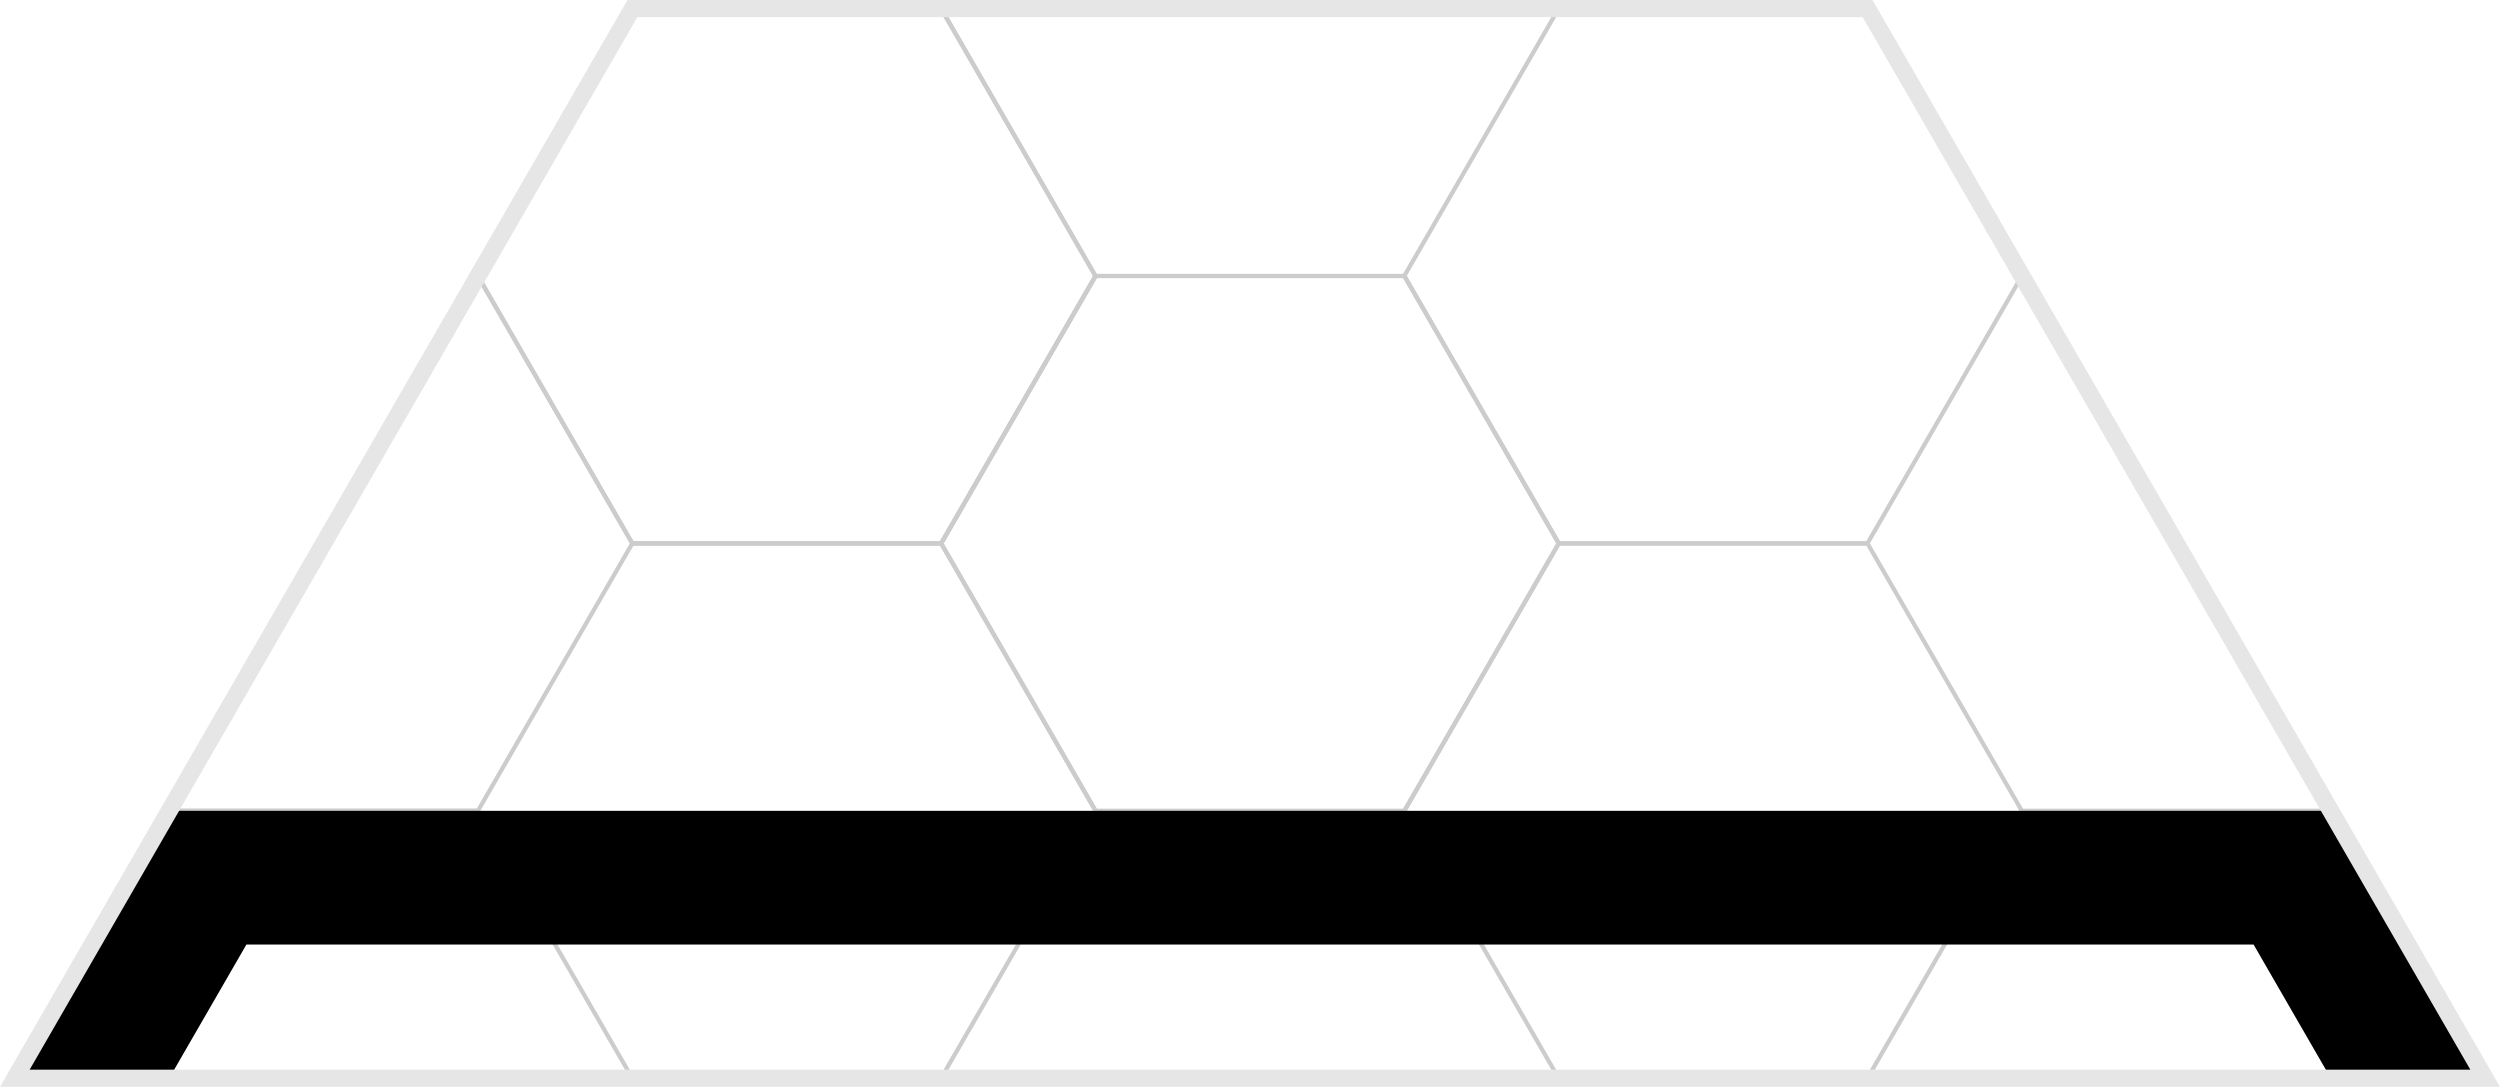
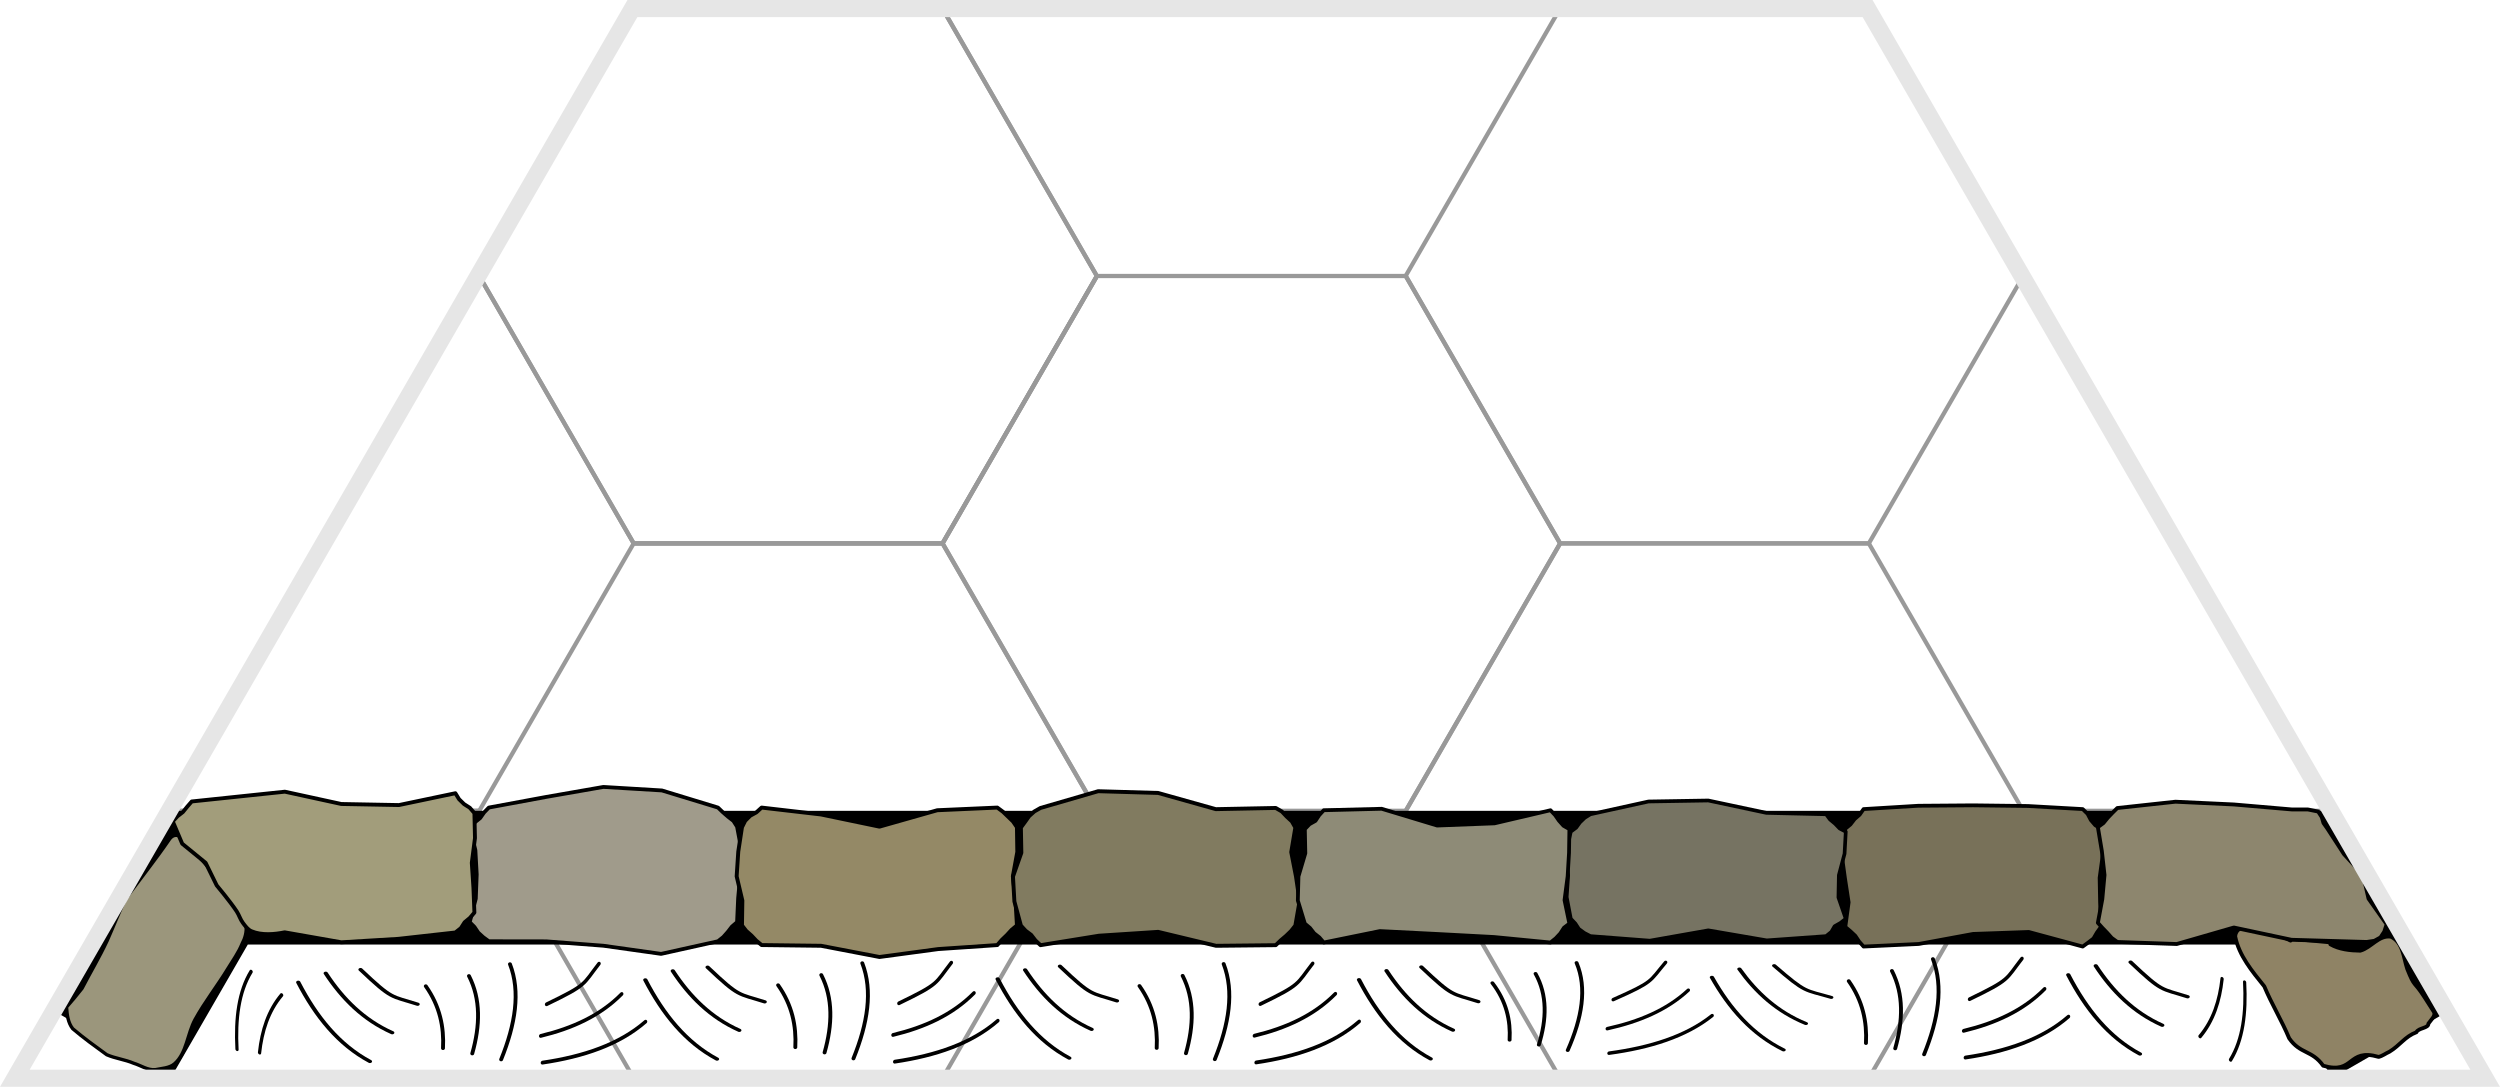
- <svg xmlns="http://www.w3.org/2000/svg" xmlns:xlink="http://www.w3.org/1999/xlink" width="116.856mm" height="50.8mm" viewBox="0 0 441.661 192" version="1.1" id="svg1">
+ <svg xmlns="http://www.w3.org/2000/svg" xmlns:xlink="http://www.w3.org/1999/xlink" width="116.856mm" height="50.8mm" viewBox="0 0 441.66 192" version="1.1" id="svg1">
  <defs id="defs1" />
-   <g id="layer2" style="display:inline" transform="translate(-16.27893,-17.38573)">
-     <path style="display:inline;fill:none;stroke:#cccccc;stroke-width:0.866;stroke-dasharray:none" id="path6-5" d="m 126.955,537.48 -62.519,0 -31.259,-54.143 31.259,-54.143 62.519,0 31.259,54.143 z" transform="matrix(0.8725704,0,0,0.872584,153.6224,-308.3663)" />
-     <path style="display:inline;fill:none;stroke:#cccccc;stroke-width:0.866;stroke-dasharray:none" id="path6" d="m 126.955,537.48 -62.519,0 -31.259,-54.143 31.259,-54.143 62.519,0 31.259,54.143 z" transform="matrix(0.8725703,0,0,0.872584,71.75784,-355.6104)" />
-     <path style="display:inline;fill:none;stroke:#cccccc;stroke-width:0.756" d="M 100.732,160.63 H 46.178" id="path6-5-2-6-8-3-6" />
+   <g id="layer2" style="display:inline" transform="translate(-16.03605,-17.38573)">
+     <path style="display:inline;fill:none;stroke:#999999;stroke-width:0.866;stroke-dasharray:none" id="path6-5" d="m 126.955,537.48 -62.519,0 -31.259,-54.143 31.259,-54.143 62.519,0 31.259,54.143 z" transform="matrix(0.8725704,0,0,0.872584,153.6224,-308.3663)" />
+     <path style="display:inline;fill:none;stroke:#999999;stroke-width:0.866;stroke-dasharray:none" id="path6" d="m 126.955,537.48 -62.519,0 -31.259,-54.143 31.259,-54.143 62.519,0 31.259,54.143 z" transform="matrix(0.8725703,0,0,0.872584,71.75784,-355.6104)" />
+     <path style="display:inline;fill:none;stroke:#999999;stroke-width:0.756" d="M 100.732,160.63 H 46.178" id="path6-5-2-6-8-3-6" />
    <use x="0" y="0" xlink:href="#path6" id="use1" style="display:inline" />
    <use x="0" y="0" xlink:href="#path6" transform="translate(0,94.48817)" id="use2" style="display:inline" />
    <use x="0" y="0" xlink:href="#path6" transform="translate(163.6557)" id="use3" style="display:inline" />
    <use x="0" y="0" xlink:href="#path6" transform="translate(163.6557,94.48817)" id="use4" style="display:inline" />
    <use x="0" y="0" xlink:href="#path6-5-2-6-8-3-6" id="use11" style="display:inline" />
    <use x="0" y="0" xlink:href="#path6-5-2-6-8-3-6" transform="translate(327.3222)" id="use12" style="display:inline" />
  </g>
-   <g id="layer8" style="display:inline" transform="translate(-16.27893,-17.38573)">
+   <g id="layer8" style="display:inline" transform="translate(-16.03605,-17.38573)">
    <rect style="display:inline;fill:#000000;stroke:none;stroke-width:1.679" id="rect84-5-9-5-7" width="23.622" height="381.868" x="160.63" y="-428.043" transform="rotate(90)" />
  </g>
-   <g id="layer13" transform="translate(-16.27893,-17.38573)">
+   <g id="layer13" style="display:inline" transform="translate(-16.03605,-17.38573)">
    <g id="use22" style="display:inline" transform="rotate(120,237.1071,207.8721)">
      <rect style="display:inline;fill:#000000;stroke:none;stroke-width:0.449" id="rect81-6-5" width="23.622" height="27.277" x="-396.849" y="305.302" transform="matrix(7.6237116e-6,-1,1,-7.6236445e-6,0,0)" />
      <rect style="display:inline;fill:#000000;stroke:none;stroke-width:0.449" id="rect81-6" width="23.622" height="27.277" x="120.299" y="-34.002" transform="rotate(30)" />
      <rect style="display:none;fill:#000000;stroke:none;stroke-width:0.55" id="rect73" width="23.622" height="40.913" x="-87.57" y="189.471" transform="rotate(-90,123.905,185.3715)" />
      <rect style="display:none;fill:#000000;stroke:none;stroke-width:0.55" id="rect74" width="23.622" height="40.913" x="-87.57" y="366.765" transform="rotate(-90,123.905,185.3715)" />
      <rect style="display:none;fill:#000000;stroke:none;stroke-width:0.55" id="rect75" width="23.622" height="40.913" x="-87.57" y="189.471" transform="rotate(-150,157.1053,235.0417)" />
      <rect style="display:none;fill:#000000;stroke:none;stroke-width:0.55" id="rect76" width="23.622" height="40.913" x="-87.57" y="366.765" transform="rotate(-150,157.1053,235.0417)" />
      <rect style="display:none;fill:#000000;stroke:none;stroke-width:0.55" id="rect77" width="23.622" height="40.913" x="-87.57" y="189.471" transform="rotate(150,181.4096,271.4027)" />
      <rect style="display:none;fill:#000000;stroke:none;stroke-width:0.55" id="rect78" width="23.622" height="40.913" x="-87.57" y="366.765" transform="rotate(150,181.4096,271.4027)" />
      <rect style="display:none;fill:#000000;stroke:none;stroke-width:0.55" id="rect79" width="23.622" height="40.913" x="-87.57" y="189.471" transform="rotate(90,214.6098,321.0729)" />
      <rect style="display:none;fill:#000000;stroke:none;stroke-width:0.55" id="rect80" width="23.622" height="40.913" x="-87.57" y="366.765" transform="rotate(90,214.6098,321.0729)" />
      <rect style="display:none;fill:#000000;stroke:none;stroke-width:0.55" id="rect81" width="23.622" height="40.913" x="-87.57" y="189.471" transform="rotate(30,338.5149,506.4444)" />
      <rect style="display:none;fill:#000000;stroke:none;stroke-width:0.55" id="rect82" width="23.622" height="40.913" x="-87.57" y="366.765" transform="rotate(30,338.5149,506.4444)" />
      <rect style="display:none;fill:#000000;stroke:none;stroke-width:0.55" id="rect83" width="23.622" height="40.913" x="-87.57" y="189.471" transform="rotate(-30,-2.6988379e-6,2.641766e-5)" />
      <rect style="display:none;fill:#000000;stroke:none;stroke-width:0.55" id="rect84" width="23.622" height="40.913" x="-87.57" y="366.765" transform="rotate(-30,-2.6988379e-6,2.641766e-5)" />
    </g>
-     <g id="use24" style="display:inline" transform="rotate(-120,237.1106,207.8741)">
-       <path style="display:none;fill:#000000;stroke-width:30.236;stroke-linecap:square;stroke-linejoin:round" id="path25" d="m 423.865,129.839 -47.595,-82.437 95.19,-3e-6 z" transform="matrix(0.1432754,0.2481603,-0.2481561,0.143273,399.5361,84.08508)" />
-       <path style="display:inline;fill:#000000;stroke-width:30.236;stroke-linecap:square;stroke-linejoin:round" id="path30" d="m 423.865,129.839 -47.595,-82.437 95.19,-3e-6 z" transform="matrix(0.1432754,0.2481603,-0.2481561,0.143273,304.069,-81.26877)" />
-       <path style="display:none;fill:#000000;stroke-width:30.236;stroke-linecap:square;stroke-linejoin:round" id="path31" d="m 423.865,129.839 -47.595,-82.437 95.19,-3e-6 z" transform="matrix(0.2865508,0,0,0.286546,211.1189,5.314961)" />
-       <path style="display:none;fill:#000000;stroke-width:30.236;stroke-linecap:square;stroke-linejoin:round" id="path36" d="m 423.865,129.839 -47.595,-82.437 95.19,-3e-6 z" transform="matrix(0.2865508,0,0,0.286546,20.18472,5.314961)" />
-       <path style="display:none;fill:#000000;stroke-width:30.236;stroke-linecap:square;stroke-linejoin:round" id="path37" d="m 423.865,129.839 -47.595,-82.437 95.19,-3e-6 z" transform="matrix(0.1432754,-0.2481603,0.2481561,0.143273,48.6934,129.104)" />
-       <path style="display:none;fill:#000000;stroke-width:30.236;stroke-linecap:square;stroke-linejoin:round" id="path42" d="m 423.865,129.839 -47.595,-82.437 95.19,-3e-6 z" transform="matrix(0.1432754,-0.2481603,0.2481561,0.143273,-46.77369,294.4578)" />
-       <path style="display:none;fill:#000000;stroke-width:30.236;stroke-linecap:square;stroke-linejoin:round" id="path51" d="m 423.865,129.839 -47.595,-82.437 95.19,-3e-6 z" transform="matrix(-0.1432754,-0.2481603,0.2481561,-0.143273,74.68506,331.6631)" />
-       <path style="display:none;fill:#000000;stroke-width:30.236;stroke-linecap:square;stroke-linejoin:round" id="path56" d="m 423.865,129.839 -47.595,-82.437 95.19,-3e-6 z" transform="matrix(-0.1432754,-0.2481603,0.2481561,-0.143273,170.1522,497.0169)" />
-       <path style="display:inline;fill:#000000;stroke-width:30.236;stroke-linecap:square;stroke-linejoin:round" id="path57" d="m 423.865,129.839 -47.595,-82.437 95.19,-3e-6 z" transform="matrix(-0.2865508,0,0,-0.286546,263.1022,410.4332)" />
-       <path style="display:none;fill:#000000;stroke-width:30.236;stroke-linecap:square;stroke-linejoin:round" id="path62" d="m 423.865,129.839 -47.595,-82.437 95.19,-3e-6 z" transform="matrix(-0.2865508,0,0,-0.286546,454.0364,410.4332)" />
-       <path style="display:none;fill:#000000;stroke-width:30.236;stroke-linecap:square;stroke-linejoin:round" id="path63" d="m 423.865,129.839 -47.595,-82.437 95.19,-3e-6 z" transform="matrix(-0.1432754,0.2481603,-0.2481561,-0.143273,425.5277,286.6442)" />
-       <path style="display:none;fill:#000000;stroke-width:30.236;stroke-linecap:square;stroke-linejoin:round" id="path68" d="m 423.865,129.839 -47.595,-82.437 95.19,-3e-6 z" transform="matrix(-0.1432754,0.2481603,-0.2481561,-0.143273,520.9948,121.2903)" />
-     </g>
    <g id="use25" style="display:inline" transform="rotate(-60,237.1106,207.8741)">
      <path style="display:none;fill:#000000;stroke-width:30.236;stroke-linecap:square;stroke-linejoin:round" id="path26" d="m 423.865,129.839 -47.595,-82.437 95.19,-3e-6 z" transform="matrix(0.2865508,0,0,0.286546,183.8421,5.314961)" />
      <path style="display:inline;fill:#000000;stroke-width:30.236;stroke-linecap:square;stroke-linejoin:round" id="path74" d="m 423.865,129.839 -47.595,-82.437 95.19,-3e-6 z" transform="matrix(0.2865508,0,0,0.286546,47.45873,5.313323)" />
      <path style="display:none;fill:#000000;stroke-width:30.236;stroke-linecap:square;stroke-linejoin:round" id="path32" d="m 423.865,129.839 -47.595,-82.437 95.19,-3e-6 z" transform="matrix(0.1432754,-0.2481603,0.2481561,0.143273,35.05497,152.7264)" />
      <path style="display:none;fill:#000000;stroke-width:30.236;stroke-linecap:square;stroke-linejoin:round" id="path76" d="m 423.865,129.839 -47.595,-82.437 95.19,-3e-6 z" transform="matrix(0.1432754,-0.2481603,0.2481561,0.143273,-33.13718,270.8354)" />
      <path style="display:none;fill:#000000;stroke-width:30.236;stroke-linecap:square;stroke-linejoin:round" id="path38" d="m 423.865,129.839 -47.595,-82.437 95.19,-3e-6 z" transform="matrix(-0.1432754,-0.2481603,0.2481561,-0.143273,88.32348,355.2855)" />
      <path style="display:none;fill:#000000;stroke-width:30.236;stroke-linecap:square;stroke-linejoin:round" id="path78" d="m 423.865,129.839 -47.595,-82.437 95.19,-3e-6 z" transform="matrix(-0.1432754,-0.2481603,0.2481561,-0.143273,156.5137,473.3945)" />
      <path style="display:none;fill:#000000;stroke-width:30.236;stroke-linecap:square;stroke-linejoin:round" id="path52" d="m 423.865,129.839 -47.595,-82.437 95.19,-3e-6 z" transform="matrix(-0.2865508,0,0,-0.286546,290.3791,410.4332)" />
      <path style="display:none;fill:#000000;stroke-width:30.236;stroke-linecap:square;stroke-linejoin:round" id="path80" d="m 423.865,129.839 -47.595,-82.437 95.19,-3e-6 z" transform="matrix(-0.2865508,0,0,-0.286546,426.7605,410.4316)" />
      <path style="display:inline;fill:#000000;stroke-width:30.236;stroke-linecap:square;stroke-linejoin:round" id="path58" d="m 423.865,129.839 -47.595,-82.437 95.19,-3e-6 z" transform="matrix(-0.1432754,0.2481603,-0.2481561,-0.143273,439.1662,263.0217)" />
      <path style="display:none;fill:#000000;stroke-width:30.236;stroke-linecap:square;stroke-linejoin:round" id="path82" d="m 423.865,129.839 -47.595,-82.437 95.19,-3e-6 z" transform="matrix(-0.1432754,0.2481603,-0.2481561,-0.143273,507.3564,144.9095)" />
      <path style="display:none;fill:#000000;stroke-width:30.236;stroke-linecap:square;stroke-linejoin:round" id="path64" d="m 423.865,129.839 -47.595,-82.437 95.19,-3e-6 z" transform="matrix(0.1432754,0.2481603,-0.2481561,0.143273,385.8976,60.46263)" />
      <path style="display:none;fill:#000000;stroke-width:30.236;stroke-linecap:square;stroke-linejoin:round" id="path84" d="m 423.865,129.839 -47.595,-82.437 95.19,-3e-6 z" transform="matrix(0.1432754,0.2481603,-0.2481561,0.143273,317.7055,-57.6496)" />
    </g>
  </g>
-   <g id="layer5" style="display:inline" transform="translate(-16.27893,-17.38573)">
-     <path id="path1-1-5" style="display:inline;fill:none;stroke:#e6e6e6;stroke-width:3.024" d="M 346.215,18.898 455.321,207.874 H 18.898 L 128.003,18.898 Z" />
+   <g id="layer7" style="display:inline" transform="translate(-16.03605,-17.38573)">
+     <g id="g2304" style="display:inline" transform="translate(58.04952,-0.6869766)">
+       <g id="g2218" style="display:inline" transform="matrix(1,0,0,0.9172968,-70.00357,-156.0009)">
+         <g id="g2160" style="display:inline">
+           <path style="fill:none;stroke:#000000;stroke-width:0.687;stroke-linecap:round;stroke-linejoin:round;stroke-dasharray:none" d="m 242.603,393.785 c 2.52,-6.781 3.451,-13.043 1.56,-18.381 m -10.279,12.356" id="path2150" />
+           <path style="display:inline;fill:none;stroke:#000000;stroke-width:0.687;stroke-linecap:round;stroke-linejoin:round;stroke-dasharray:none" d="m 237.501,392.638 c 1.393,-5.382 1.525,-10.447 -0.581,-14.952 m -7.237,9.411" id="path2151" />
+           <path style="display:inline;fill:none;stroke:#000000;stroke-width:0.687;stroke-linecap:round;stroke-linejoin:round;stroke-dasharray:none" d="m 232.335,391.614 c 0.199,-4.119 -0.566,-8.134 -3.041,-11.965 m -4.225,6.64" id="path2152" />
+           <g id="g2156" transform="matrix(0.577119,-0.6772028,0.8166601,0.478567,-30.5338,460.3982)" style="display:inline">
+             <g id="g2155" transform="rotate(-120,264.9267,191.8192)">
+               <path style="fill:none;stroke:#000000;stroke-width:0.756;stroke-linecap:round;stroke-linejoin:round;stroke-dasharray:none" d="m 275.189,184.015 c -3.869,-7.673 -8.448,-13.79 -14.29,-17.148 m 2.945,17.917" id="path2153" />
+               <path style="display:inline;fill:none;stroke:#000000;stroke-width:0.756;stroke-linecap:round;stroke-linejoin:round;stroke-dasharray:none" d="m 270.546,186.545 c -3.508,-5.669 -7.662,-10.188 -12.959,-12.669 m 2.671,13.237" id="path2154" />
+               <path style="display:inline;fill:none;stroke:#000000;stroke-width:0.756;stroke-linecap:round;stroke-linejoin:round;stroke-dasharray:none" d="m 264.501,187.961 c -6.325,-6.541 -5.861,-5.536 -10.772,-7.089" id="path2155" />
+             </g>
+           </g>
+           <g id="g2159" transform="matrix(-0.488043,-0.743965,0.6885071,-0.6495522,244.7711,703.9917)" style="display:inline">
+             <g id="g2158" transform="rotate(-120,264.9267,191.8192)">
+               <path style="fill:none;stroke:#000000;stroke-width:0.756;stroke-linecap:round;stroke-linejoin:round;stroke-dasharray:none" d="m 275.189,184.015 c -3.869,-7.673 -8.448,-13.79 -14.29,-17.148 m 2.945,17.917" id="path2156" />
+               <path style="display:inline;fill:none;stroke:#000000;stroke-width:0.756;stroke-linecap:round;stroke-linejoin:round;stroke-dasharray:none" d="m 270.546,186.545 c -3.508,-5.669 -7.662,-10.188 -12.959,-12.669 m 2.671,13.237" id="path2157" />
+               <path style="display:inline;fill:none;stroke:#000000;stroke-width:0.756;stroke-linecap:round;stroke-linejoin:round;stroke-dasharray:none" d="m 264.501,187.961 c -6.325,-6.541 -5.861,-5.536 -10.772,-7.089" id="path2158" />
+             </g>
+           </g>
+         </g>
+         <g id="g2160-1" style="display:inline" transform="matrix(1,0,0,0.9172968,62.34502,30.83394)">
+           <path style="fill:none;stroke:#000000;stroke-width:0.687;stroke-linecap:round;stroke-linejoin:round;stroke-dasharray:none" d="m 242.603,393.785 c 2.52,-6.781 3.451,-13.043 1.56,-18.381 m -10.279,12.356" id="path2150-2" />
+           <path style="display:inline;fill:none;stroke:#000000;stroke-width:0.687;stroke-linecap:round;stroke-linejoin:round;stroke-dasharray:none" d="m 237.501,392.638 c 1.393,-5.382 1.525,-10.447 -0.581,-14.952 m -7.237,9.411" id="path2151-1" />
+           <path style="display:inline;fill:none;stroke:#000000;stroke-width:0.687;stroke-linecap:round;stroke-linejoin:round;stroke-dasharray:none" d="m 232.335,391.614 c 0.199,-4.119 -0.566,-8.134 -3.041,-11.965 m -4.225,6.64" id="path2152-7" />
+           <g id="g2156-3" transform="matrix(0.577119,-0.6772028,0.8166601,0.478567,-30.5338,460.3982)" style="display:inline">
+             <g id="g2155-3" transform="rotate(-120,264.9267,191.8192)">
+               <path style="fill:none;stroke:#000000;stroke-width:0.756;stroke-linecap:round;stroke-linejoin:round;stroke-dasharray:none" d="m 275.189,184.015 c -3.869,-7.673 -8.448,-13.79 -14.29,-17.148 m 2.945,17.917" id="path2153-7" />
+               <path style="display:inline;fill:none;stroke:#000000;stroke-width:0.756;stroke-linecap:round;stroke-linejoin:round;stroke-dasharray:none" d="m 270.546,186.545 c -3.508,-5.669 -7.662,-10.188 -12.959,-12.669 m 2.671,13.237" id="path2154-1" />
+               <path style="display:inline;fill:none;stroke:#000000;stroke-width:0.756;stroke-linecap:round;stroke-linejoin:round;stroke-dasharray:none" d="m 264.501,187.961 c -6.325,-6.541 -5.861,-5.536 -10.772,-7.089" id="path2155-7" />
+             </g>
+           </g>
+           <g id="g2159-0" transform="matrix(-0.488043,-0.743965,0.6885071,-0.6495522,244.7711,703.9917)" style="display:inline">
+             <g id="g2158-4" transform="rotate(-120,264.9267,191.8192)">
+               <path style="fill:none;stroke:#000000;stroke-width:0.756;stroke-linecap:round;stroke-linejoin:round;stroke-dasharray:none" d="m 275.189,184.015 c -3.869,-7.673 -8.448,-13.79 -14.29,-17.148 m 2.945,17.917" id="path2156-0" />
+               <path style="display:inline;fill:none;stroke:#000000;stroke-width:0.756;stroke-linecap:round;stroke-linejoin:round;stroke-dasharray:none" d="m 270.546,186.545 c -3.508,-5.669 -7.662,-10.188 -12.959,-12.669 m 2.671,13.237" id="path2157-9" />
+               <path style="display:inline;fill:none;stroke:#000000;stroke-width:0.756;stroke-linecap:round;stroke-linejoin:round;stroke-dasharray:none" d="m 264.501,187.961 c -6.325,-6.541 -5.861,-5.536 -10.772,-7.089" id="path2158-0" />
+             </g>
+           </g>
+         </g>
+         <g id="g2160-2" style="display:inline" transform="translate(125.3018,-0.9406621)">
+           <path style="fill:none;stroke:#000000;stroke-width:0.687;stroke-linecap:round;stroke-linejoin:round;stroke-dasharray:none" d="m 242.603,393.785 c 2.52,-6.781 3.451,-13.043 1.56,-18.381 m -10.279,12.356" id="path2150-6" />
+           <path style="display:inline;fill:none;stroke:#000000;stroke-width:0.687;stroke-linecap:round;stroke-linejoin:round;stroke-dasharray:none" d="m 237.501,392.638 c 1.393,-5.382 1.525,-10.447 -0.581,-14.952 m -7.237,9.411" id="path2151-16" />
+           <path style="display:inline;fill:none;stroke:#000000;stroke-width:0.687;stroke-linecap:round;stroke-linejoin:round;stroke-dasharray:none" d="m 232.335,391.614 c 0.199,-4.119 -0.566,-8.134 -3.041,-11.965 m -4.225,6.64" id="path2152-76" />
+           <g id="g2156-4" transform="matrix(0.577119,-0.6772028,0.8166601,0.478567,-30.5338,460.3982)" style="display:inline">
+             <g id="g2155-8" transform="rotate(-120,264.9267,191.8192)">
+               <path style="fill:none;stroke:#000000;stroke-width:0.756;stroke-linecap:round;stroke-linejoin:round;stroke-dasharray:none" d="m 275.189,184.015 c -3.869,-7.673 -8.448,-13.79 -14.29,-17.148 m 2.945,17.917" id="path2153-78" />
+               <path style="display:inline;fill:none;stroke:#000000;stroke-width:0.756;stroke-linecap:round;stroke-linejoin:round;stroke-dasharray:none" d="m 270.546,186.545 c -3.508,-5.669 -7.662,-10.188 -12.959,-12.669 m 2.671,13.237" id="path2154-8" />
+               <path style="display:inline;fill:none;stroke:#000000;stroke-width:0.756;stroke-linecap:round;stroke-linejoin:round;stroke-dasharray:none" d="m 264.501,187.961 c -6.325,-6.541 -5.861,-5.536 -10.772,-7.089" id="path2155-9" />
+             </g>
+           </g>
+           <g id="g2159-4" transform="matrix(-0.488043,-0.743965,0.6885071,-0.6495522,244.7711,703.9917)" style="display:inline">
+             <g id="g2158-8" transform="rotate(-120,264.9267,191.8192)">
+               <path style="fill:none;stroke:#000000;stroke-width:0.756;stroke-linecap:round;stroke-linejoin:round;stroke-dasharray:none" d="m 275.189,184.015 c -3.869,-7.673 -8.448,-13.79 -14.29,-17.148 m 2.945,17.917" id="path2156-5" />
+               <path style="display:inline;fill:none;stroke:#000000;stroke-width:0.756;stroke-linecap:round;stroke-linejoin:round;stroke-dasharray:none" d="m 270.546,186.545 c -3.508,-5.669 -7.662,-10.188 -12.959,-12.669 m 2.671,13.237" id="path2157-1" />
+               <path style="display:inline;fill:none;stroke:#000000;stroke-width:0.756;stroke-linecap:round;stroke-linejoin:round;stroke-dasharray:none" d="m 264.501,187.961 c -6.325,-6.541 -5.861,-5.536 -10.772,-7.089" id="path2158-9" />
+             </g>
+           </g>
+         </g>
+         <g id="g2170" style="display:inline" transform="translate(-63.84197,-0.1490834)">
+           <path style="fill:none;stroke:#000000;stroke-width:0.687;stroke-linecap:round;stroke-linejoin:round;stroke-dasharray:none" d="m 242.603,393.785 c 2.52,-6.781 3.451,-13.043 1.56,-18.381 m -10.279,12.356" id="path2160" />
+           <path style="display:inline;fill:none;stroke:#000000;stroke-width:0.687;stroke-linecap:round;stroke-linejoin:round;stroke-dasharray:none" d="m 237.501,392.638 c 1.393,-5.382 1.525,-10.447 -0.581,-14.952 m -7.237,9.411" id="path2161" />
+           <path style="display:inline;fill:none;stroke:#000000;stroke-width:0.687;stroke-linecap:round;stroke-linejoin:round;stroke-dasharray:none" d="m 232.335,391.614 c 0.199,-4.119 -0.566,-8.134 -3.041,-11.965 m -4.225,6.64" id="path2162" />
+           <g id="g2166" transform="matrix(0.577119,-0.6772028,0.8166601,0.478567,-30.5338,460.3982)" style="display:inline">
+             <g id="g2165" transform="rotate(-120,264.9267,191.8192)">
+               <path style="fill:none;stroke:#000000;stroke-width:0.756;stroke-linecap:round;stroke-linejoin:round;stroke-dasharray:none" d="m 275.189,184.015 c -3.869,-7.673 -8.448,-13.79 -14.29,-17.148 m 2.945,17.917" id="path2163" />
+               <path style="display:inline;fill:none;stroke:#000000;stroke-width:0.756;stroke-linecap:round;stroke-linejoin:round;stroke-dasharray:none" d="m 270.546,186.545 c -3.508,-5.669 -7.662,-10.188 -12.959,-12.669 m 2.671,13.237" id="path2164" />
+               <path style="display:inline;fill:none;stroke:#000000;stroke-width:0.756;stroke-linecap:round;stroke-linejoin:round;stroke-dasharray:none" d="m 264.501,187.961 c -6.325,-6.541 -5.861,-5.536 -10.772,-7.089" id="path2165" />
+             </g>
+           </g>
+           <g id="g2169" transform="matrix(-0.488043,-0.743965,0.6885071,-0.6495522,244.7711,703.9917)" style="display:inline">
+             <g id="g2168" transform="rotate(-120,264.9267,191.8192)">
+               <path style="fill:none;stroke:#000000;stroke-width:0.756;stroke-linecap:round;stroke-linejoin:round;stroke-dasharray:none" d="m 275.189,184.015 c -3.869,-7.673 -8.448,-13.79 -14.29,-17.148 m 2.945,17.917" id="path2166" />
+               <path style="display:inline;fill:none;stroke:#000000;stroke-width:0.756;stroke-linecap:round;stroke-linejoin:round;stroke-dasharray:none" d="m 270.546,186.545 c -3.508,-5.669 -7.662,-10.188 -12.959,-12.669 m 2.671,13.237" id="path2167" />
+               <path style="display:inline;fill:none;stroke:#000000;stroke-width:0.756;stroke-linecap:round;stroke-linejoin:round;stroke-dasharray:none" d="m 264.501,187.961 c -6.325,-6.541 -5.861,-5.536 -10.772,-7.089" id="path2168" />
+             </g>
+           </g>
+         </g>
+         <g id="g2180" style="display:inline" transform="translate(-126.0831,0.03867296)">
+           <path style="fill:none;stroke:#000000;stroke-width:0.687;stroke-linecap:round;stroke-linejoin:round;stroke-dasharray:none" d="m 242.603,393.785 c 2.52,-6.781 3.451,-13.043 1.56,-18.381 m -10.279,12.356" id="path2170" />
+           <path style="display:inline;fill:none;stroke:#000000;stroke-width:0.687;stroke-linecap:round;stroke-linejoin:round;stroke-dasharray:none" d="m 237.501,392.638 c 1.393,-5.382 1.525,-10.447 -0.581,-14.952 m -7.237,9.411" id="path2171" />
+           <path style="display:inline;fill:none;stroke:#000000;stroke-width:0.687;stroke-linecap:round;stroke-linejoin:round;stroke-dasharray:none" d="m 232.335,391.614 c 0.199,-4.119 -0.566,-8.134 -3.041,-11.965 m -4.225,6.64" id="path2172" />
+           <g id="g2176" transform="matrix(0.577119,-0.6772028,0.8166601,0.478567,-30.5338,460.3982)" style="display:inline">
+             <g id="g2175" transform="rotate(-120,264.9267,191.8192)">
+               <path style="fill:none;stroke:#000000;stroke-width:0.756;stroke-linecap:round;stroke-linejoin:round;stroke-dasharray:none" d="m 275.189,184.015 c -3.869,-7.673 -8.448,-13.79 -14.29,-17.148 m 2.945,17.917" id="path2173" />
+               <path style="display:inline;fill:none;stroke:#000000;stroke-width:0.756;stroke-linecap:round;stroke-linejoin:round;stroke-dasharray:none" d="m 270.546,186.545 c -3.508,-5.669 -7.662,-10.188 -12.959,-12.669 m 2.671,13.237" id="path2174" />
+               <path style="display:inline;fill:none;stroke:#000000;stroke-width:0.756;stroke-linecap:round;stroke-linejoin:round;stroke-dasharray:none" d="m 264.501,187.961 c -6.325,-6.541 -5.861,-5.536 -10.772,-7.089" id="path2175" />
+             </g>
+           </g>
+           <g id="g2179" transform="matrix(-0.488043,-0.743965,0.6885071,-0.6495522,244.7711,703.9917)" style="display:inline">
+             <g id="g2178" transform="rotate(-120,264.9267,191.8192)">
+               <path style="fill:none;stroke:#000000;stroke-width:0.756;stroke-linecap:round;stroke-linejoin:round;stroke-dasharray:none" d="m 275.189,184.015 c -3.869,-7.673 -8.448,-13.79 -14.29,-17.148 m 2.945,17.917" id="path2176" />
+               <path style="display:inline;fill:none;stroke:#000000;stroke-width:0.756;stroke-linecap:round;stroke-linejoin:round;stroke-dasharray:none" d="m 270.546,186.545 c -3.508,-5.669 -7.662,-10.188 -12.959,-12.669 m 2.671,13.237" id="path2177" />
+               <path style="display:inline;fill:none;stroke:#000000;stroke-width:0.756;stroke-linecap:round;stroke-linejoin:round;stroke-dasharray:none" d="m 264.501,187.961 c -6.325,-6.541 -5.861,-5.536 -10.772,-7.089" id="path2178" />
+             </g>
+           </g>
+         </g>
+         <g id="g2183" transform="matrix(0.577119,-0.6772028,0.8166601,0.478567,-217.9318,460.8942)" style="display:inline">
+           <g id="g2182" transform="rotate(-120,264.9267,191.8192)">
+             <path style="fill:none;stroke:#000000;stroke-width:0.756;stroke-linecap:round;stroke-linejoin:round;stroke-dasharray:none" d="m 275.189,184.015 c -3.869,-7.673 -8.448,-13.79 -14.29,-17.148 m 2.945,17.917" id="path2180" />
+             <path style="display:inline;fill:none;stroke:#000000;stroke-width:0.756;stroke-linecap:round;stroke-linejoin:round;stroke-dasharray:none" d="m 270.546,186.545 c -3.508,-5.669 -7.662,-10.188 -12.959,-12.669 m 2.671,13.237" id="path2181" />
+             <path style="display:inline;fill:none;stroke:#000000;stroke-width:0.756;stroke-linecap:round;stroke-linejoin:round;stroke-dasharray:none" d="m 264.501,187.961 c -6.325,-6.541 -5.861,-5.536 -10.772,-7.089" id="path2182" />
+           </g>
+         </g>
+         <g id="g2184" transform="matrix(-0.6151303,0.3420165,0.4321064,0.8333824,155.6731,143.8635)" style="display:inline">
+           <path style="display:inline;fill:none;stroke:#000000;stroke-width:0.756;stroke-linecap:round;stroke-linejoin:round;stroke-dasharray:none" d="m 270.546,186.545 c -3.508,-5.669 -7.662,-10.188 -12.959,-12.669 m 2.671,13.237" id="path2183" />
+           <path style="display:inline;fill:none;stroke:#000000;stroke-width:0.756;stroke-linecap:round;stroke-linejoin:round;stroke-dasharray:none" d="m 265.959,189.226 c -3.311,-3.738 -7.23,-6.718 -12.229,-8.354 m 2.52,8.729" id="path2184" />
+         </g>
+         <g id="g2184-8" transform="matrix(0.6151303,-0.3420165,-0.4321064,-0.8333824,338.7208,626.917)" style="display:inline">
+           <path style="display:inline;fill:none;stroke:#000000;stroke-width:0.756;stroke-linecap:round;stroke-linejoin:round;stroke-dasharray:none" d="m 270.546,186.545 c -3.508,-5.669 -7.662,-10.188 -12.959,-12.669 m 2.671,13.237" id="path2183-9" />
+           <path style="display:inline;fill:none;stroke:#000000;stroke-width:0.756;stroke-linecap:round;stroke-linejoin:round;stroke-dasharray:none" d="m 265.959,189.226 c -3.311,-3.738 -7.23,-6.718 -12.229,-8.354 m 2.52,8.729" id="path2184-9" />
+         </g>
+       </g>
+       <g id="g2298" transform="translate(-773.5356,-184.4532)" style="display:inline">
+         <path id="path2297" style="display:inline;fill:#a09b8b;stroke:#000000;stroke-width:0.675;stroke-linecap:round;stroke-linejoin:round" d="m 861.736,348.569 0.781,4.184 -0.205,4.25 -0.388,4.211 -0.188,4.224 -0.91,0.781 -0.734,0.949 -0.794,0.896 -0.936,0.748 -10.049,2.231 -10.193,-1.439 -10.107,-0.776 -10.136,-0.016 -0.971,-0.706 -0.886,-0.811 -0.671,-1 -0.846,-0.857 1.074,-4.151 0.163,-4.284 -0.235,-4.273 -1.002,-4.161 0.916,-0.773 0.935,-0.75 0.69,-0.984 0.833,-0.867 10.112,-1.876 10.131,-1.77 10.337,0.622 9.905,3.024 0.864,0.826 0.901,0.783 0.957,0.744 0.652,1.021 v 0 0 0 0" />
+         <path id="path2278" style="display:inline;fill:#787159;stroke:#000000;stroke-width:0.669;stroke-linecap:round;stroke-linejoin:round" d="m 1102.686,348.933 0.357,4.351 -0.592,4.322 0.082,4.337 0.154,4.336 -0.708,0.988 -0.616,1.057 -0.941,0.727 -0.961,0.697 -9.532,-2.581 -9.825,0.349 -9.612,1.777 -9.745,0.455 -0.791,-0.895 -0.67,-1.003 -0.863,-0.81 -0.902,-0.761 0.589,-4.343 -0.663,-4.33 -0.594,-4.343 0.669,-4.33 0.908,-0.755 0.732,-0.95 0.895,-0.776 0.691,-0.988 9.671,-0.588 9.685,-0.077 9.684,0.121 9.672,0.544 0.861,0.84 0.571,1.089 0.786,0.92 1.009,0.62 v 0 0 0 0" />
+         <path id="path2290" style="display:inline;fill:#948966;stroke:#000000;stroke-width:0.694;stroke-linecap:round;stroke-linejoin:round" d="m 911.179,348.666 0.064,4.372 -0.785,4.302 0.467,4.329 0.254,4.346 -0.945,0.786 -0.831,0.907 -0.886,0.85 -0.807,0.926 -10.445,0.709 -10.374,1.399 -10.315,-1.98 -10.503,-0.128 -0.949,-0.782 -0.843,-0.895 -0.923,-0.818 -0.755,-0.974 0.067,-4.396 -1.008,-4.279 0.286,-4.357 0.655,-4.317 0.563,-1.127 0.885,-0.895 1.097,-0.604 0.925,-0.844 10.485,1.217 10.333,2.152 10.213,-2.898 10.606,-0.471 0.992,0.733 0.888,0.856 0.89,0.86 0.699,1.021 v 0 0 0 0" />
+         <path id="path2289" style="display:inline;fill:#817b60;stroke:#000000;stroke-width:0.693;stroke-linecap:round;stroke-linejoin:round" d="m 960.363,348.725 -0.727,4.34 0.842,4.318 0.636,4.338 -0.751,4.32 -0.762,0.964 -0.883,0.855 -0.936,0.792 -0.882,0.852 -10.536,0.112 -10.243,-2.466 -10.446,0.681 -10.333,1.673 -0.897,-0.842 -0.751,-0.974 -0.985,-0.738 -0.831,-0.909 -1.149,-4.256 -0.247,-4.402 1.477,-4.203 -0.081,-4.455 0.733,-1.001 0.717,-1.012 0.929,-0.833 1.085,-0.617 10.181,-2.958 10.598,0.308 10.193,2.863 10.586,-0.213 1.076,0.627 0.856,0.905 0.916,0.846 0.615,1.085 v 0 0 0 0" />
+         <path id="path2288" style="display:inline;fill:#8f8365;stroke:#000000;stroke-width:0.68;stroke-linecap:round;stroke-linejoin:round" d="m 1143.213,369.349 c 1.57,0.912 3.545,1.108 5.283,1.131 1.937,-0.531 3.241,-2.778 5.395,-2.48 2.193,1.002 2.23,3.707 2.908,5.704 1.385,3.475 1.074,1.906 3.086,5.05 l 1.589,2.483 c 0.446,0.696 -0.482,1.443 -0.946,2.127 0.065,0.826 -1.806,0.748 -2.11,1.518 -2.041,0.764 -2.894,2.323 -4.774,3.45 -0.637,0.277 -1.252,0.766 -1.903,0.91 -5.6,-1.627 -4.2,3.184 -9.8,1.557 -1.994,-2.807 -4.046,-2.02 -6.005,-4.847 -1.299,-3.12 -3.097,-6.052 -4.396,-9.172 -2.132,-2.65 -4.482,-5.433 -5.148,-8.857 0.301,-2.596 4.053,-1.36 5.743,-0.911 1.393,0.449 2.745,1.02 4.047,1.686" />
+         <path id="path2287" style="display:inline;fill:#8d866e;stroke:#000000;stroke-width:0.681;stroke-linecap:round;stroke-linejoin:round" d="m 427.549,164.461 2.922,4.501 3.382,3.692 0.958,4.176 3.201,4.532 -0.417,1.299 -0.665,1.016 -1.074,0.602 -1.363,0.206 -13.288,-0.386 -10.182,-2.168 -10.088,2.915 -10.506,-0.361 -0.985,-0.712 -0.804,-0.906 -0.838,-0.867 -0.805,-0.896 0.785,-4.198 0.39,-4.252 -0.474,-4.241 -0.701,-4.21 0.979,-0.723 0.767,-0.938 0.83,-0.872 0.857,-0.847 10.272,-1.116 10.322,0.487 10.279,0.884 2.816,0.003 1.793,0.364 0.633,0.971 0.31,1.054 0.697,0.992 v 0 0 0 0" transform="translate(715.1426,184.4532)" />
+         <path id="path2285" style="display:inline;fill:#767362;stroke:#000000;stroke-width:0.653;stroke-linecap:round;stroke-linejoin:round" d="m 1009.023,364.832 -0.729,-3.821 0.264,-3.869 -0.387,-3.874 0.852,-3.816 0.95,-0.71 0.671,-0.928 0.837,-0.807 1.011,-0.631 10.255,-2.256 10.565,-0.175 10.265,2.186 10.555,0.245 0.68,0.919 0.904,0.753 0.809,0.843 1.077,0.561 -0.213,3.895 -1.005,3.795 -0.077,3.931 1.296,3.759 -0.923,0.736 -1.047,0.594 -0.574,0.992 -0.926,0.753 -10.489,0.752 -10.331,-1.774 -10.328,1.827 -10.492,-0.805 -1.077,-0.561 -0.965,-0.705 -0.625,-0.96 -0.802,-0.85 v 0 0 0 0" />
+         <path id="path2280" style="display:inline;fill:#8e8b77;stroke:#000000;stroke-width:0.668;stroke-linecap:round;stroke-linejoin:round" d="m 1008.775,349.004 -0.063,4.176 -0.247,4.17 -0.55,4.199 0.86,4.146 -0.956,0.725 -0.648,1.009 -0.809,0.865 -0.925,0.739 -9.999,-0.972 -10.03,-0.537 -10.11,-0.513 -9.919,2.022 -0.77,-0.902 -0.933,-0.733 -0.726,-0.94 -0.909,-0.763 -1.239,-4.081 0.112,-4.264 1.213,-4.085 -0.086,-4.261 0.827,-0.873 1.049,-0.588 0.657,-0.997 0.805,-0.88 10.232,-0.259 9.797,2.965 10.144,-0.389 9.885,-2.317 0.816,0.866 0.679,0.976 0.799,0.899 1.044,0.597 v 0 0 0 0" />
+         <path id="path2302" style="display:inline;fill:#9b967c;stroke:#000000;stroke-width:0.6;stroke-linecap:round;stroke-linejoin:round" d="m 764.514,351.557 c 1.903,1.96 3.698,4.014 5.405,6.146 1.576,1.699 3.038,3.614 3.582,5.905 1.919,1.252 1.837,3.726 0.804,5.618 -0.634,1.597 -1.647,2.976 -2.53,4.429 -1.846,3.039 -4.064,5.851 -5.78,8.965 -1.391,2.524 -1.469,5.947 -3.641,7.841 -0.893,0.779 -2.254,0.796 -3.398,1.046 -1.367,0.126 -2.543,-0.763 -3.815,-1.14 -1.531,-0.661 -3.251,-0.846 -4.763,-1.509 -2.042,-1.481 -4.104,-2.966 -6.017,-4.601 -0.837,-1.069 -1,-2.498 -1.088,-3.813 1.982,-2.341 0.826,-0.917 2.738,-3.306 1.457,-2.813 3.094,-5.54 4.43,-8.411 1.094,-2.454 2.061,-4.981 3.234,-7.389 2.605,-3.544 5.351,-6.989 7.83,-10.622 1.038,-1.319 2.434,-0.32 3.009,0.842" />
+         <path id="path2303" style="display:inline;fill:#a29d7b;stroke:#000000;stroke-width:0.687;stroke-linecap:round;stroke-linejoin:round" d="m 815.332,346.173 0.1,4.412 -0.562,4.374 0.289,4.389 0.173,4.397 -0.79,0.935 -0.935,0.775 -0.672,1.047 -0.963,0.757 -10.056,1.123 -10.096,0.611 -10.006,-1.762 c -1.722,0.354 -4.067,0.588 -5.879,-0.196 -0.638,-0.276 -1.086,-0.913 -1.511,-1.481 -0.448,-0.599 -0.66,-1.361 -1.067,-1.991 -1.058,-1.638 -3.554,-4.622 -3.554,-4.622 l -1.952,-3.982 -4.142,-3.383 -1.669,-3.945 0.833,-0.895 0.956,-0.748 0.769,-0.95 0.801,-0.922 16.449,-1.727 9.971,2.174 10.175,0.189 9.978,-2.093 0.65,1.058 0.877,0.859 1.027,0.659 0.804,0.939 v 0 0 0 0" />
+       </g>
+     </g>
+   </g>
+   <g id="layer5" style="display:inline" transform="translate(-16.03605,-17.38573)">
+     <path id="path1-1-5" style="display:inline;fill:none;stroke:#e6e6e6;stroke-width:3.024" d="M 345.972,18.898 455.078,207.874 H 18.655 L 127.761,18.898 Z" />
  </g>
</svg>
